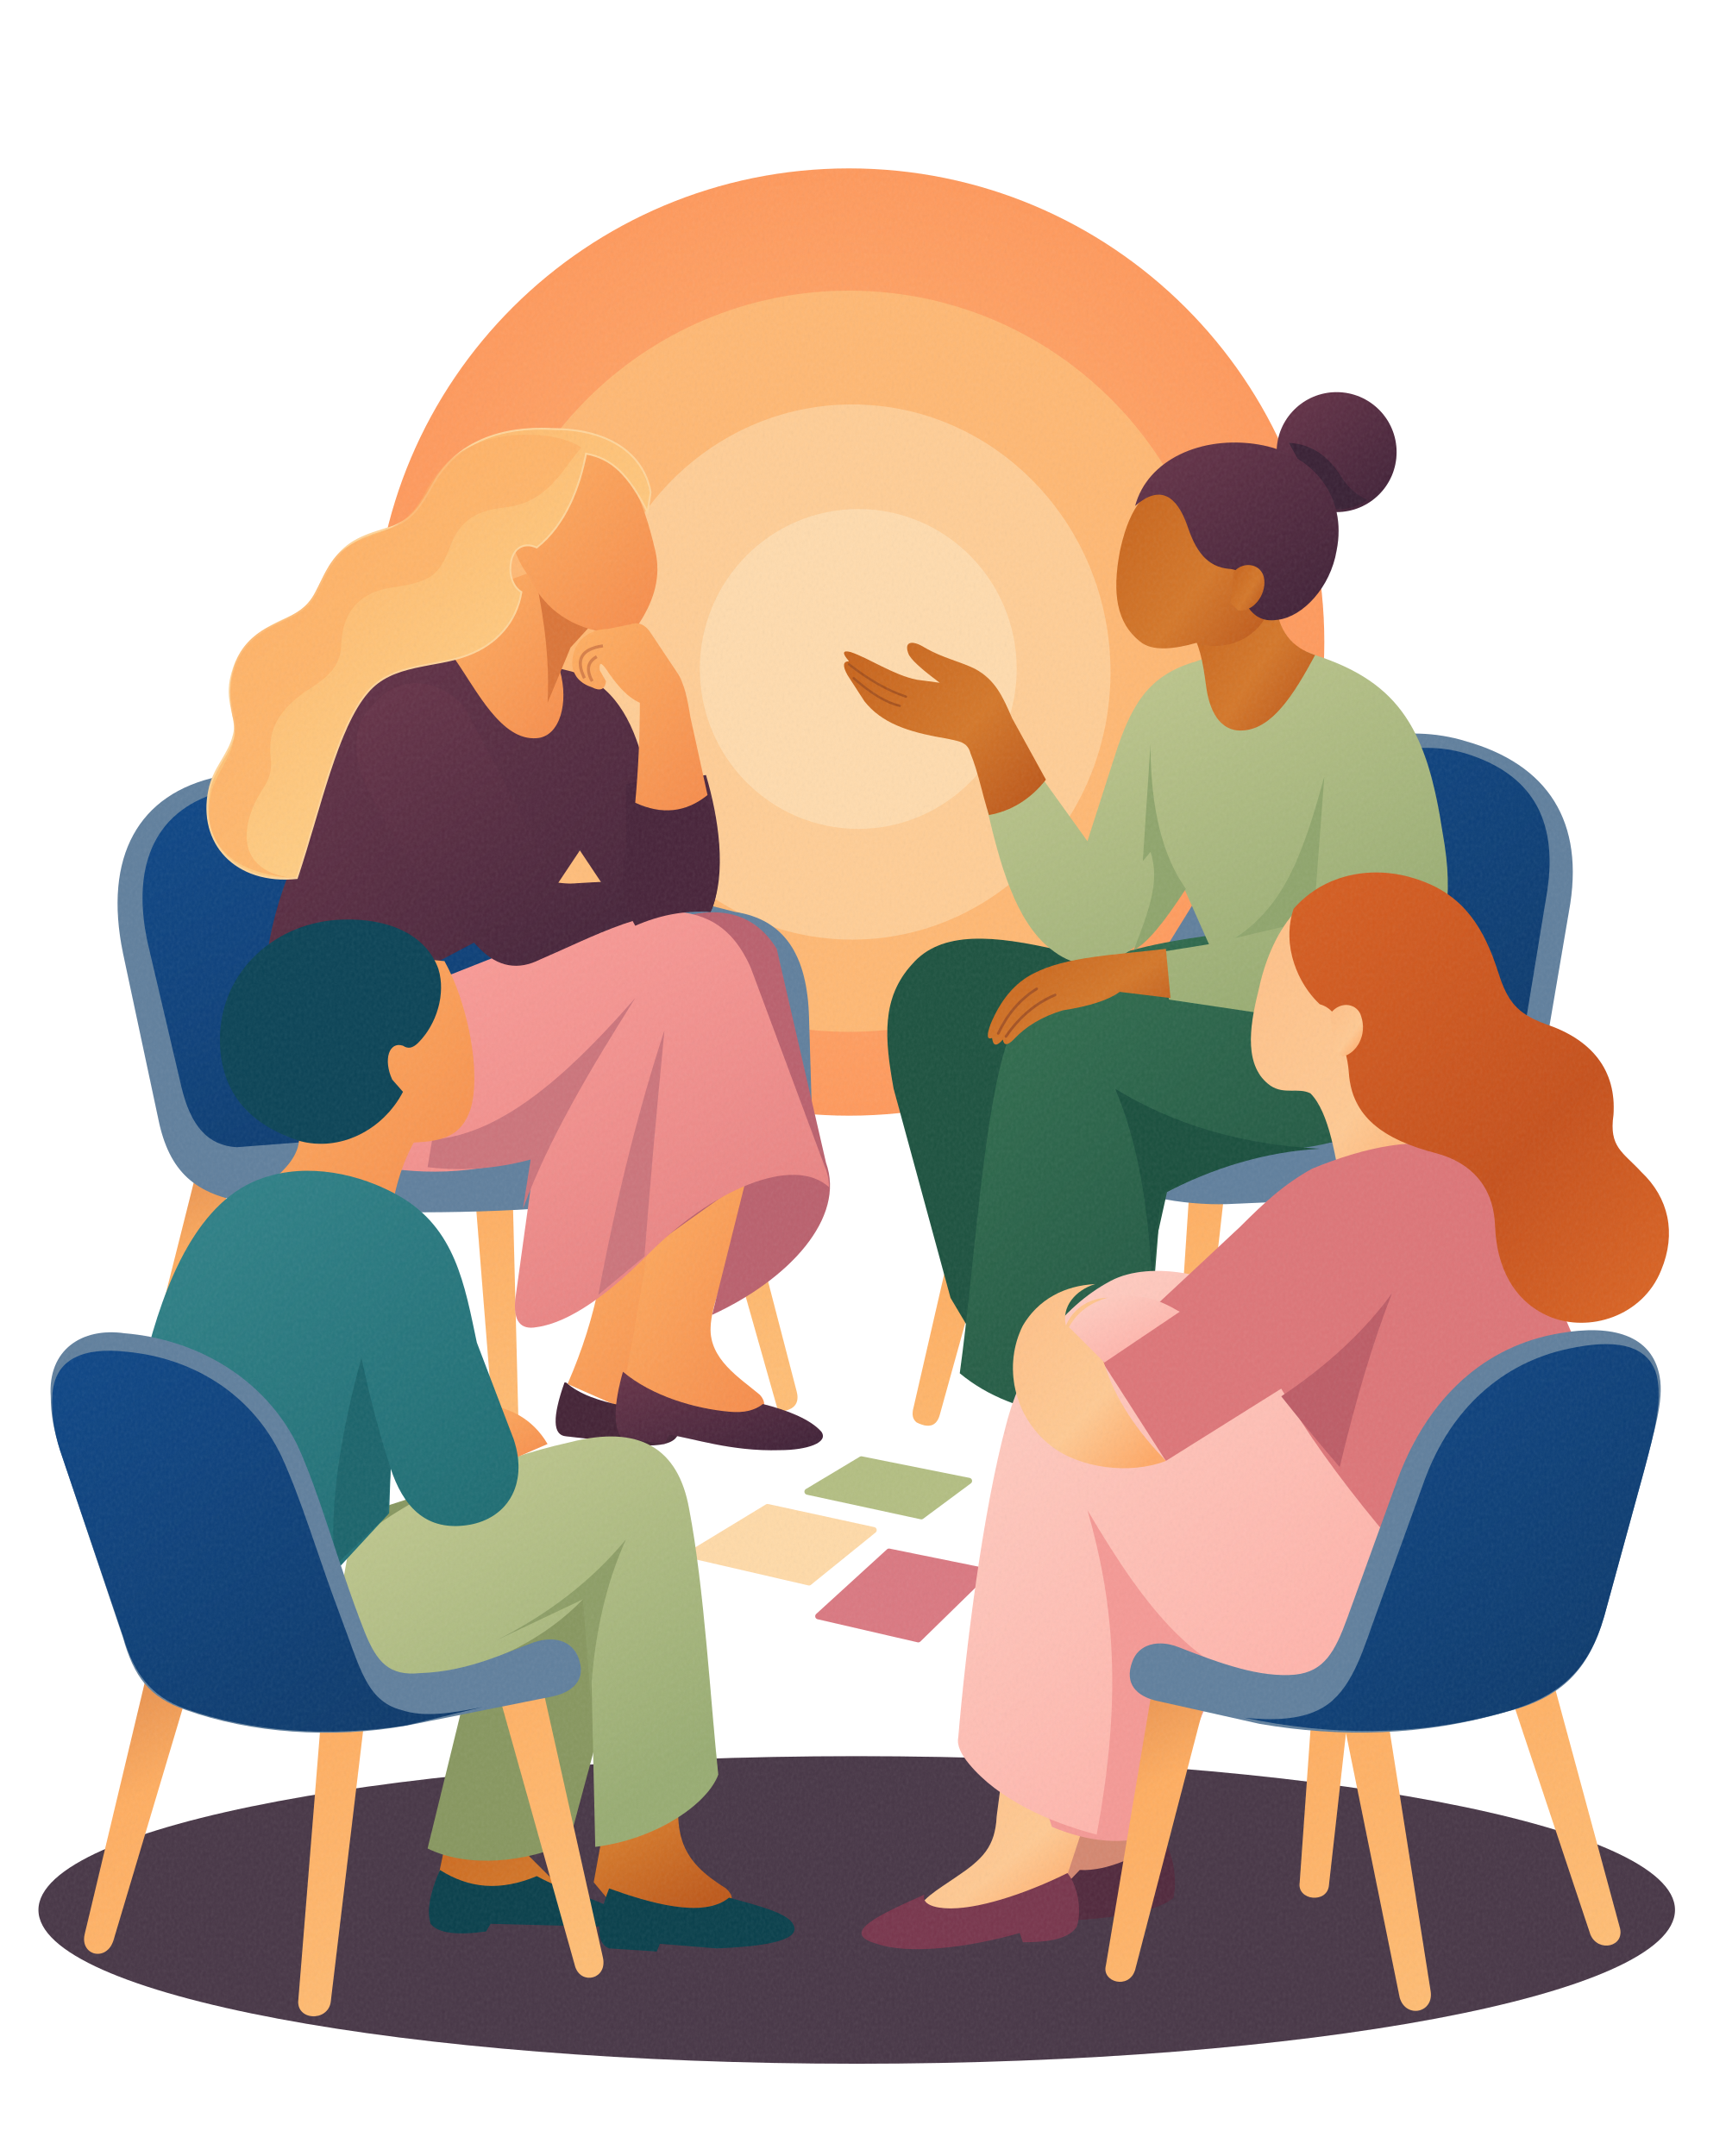
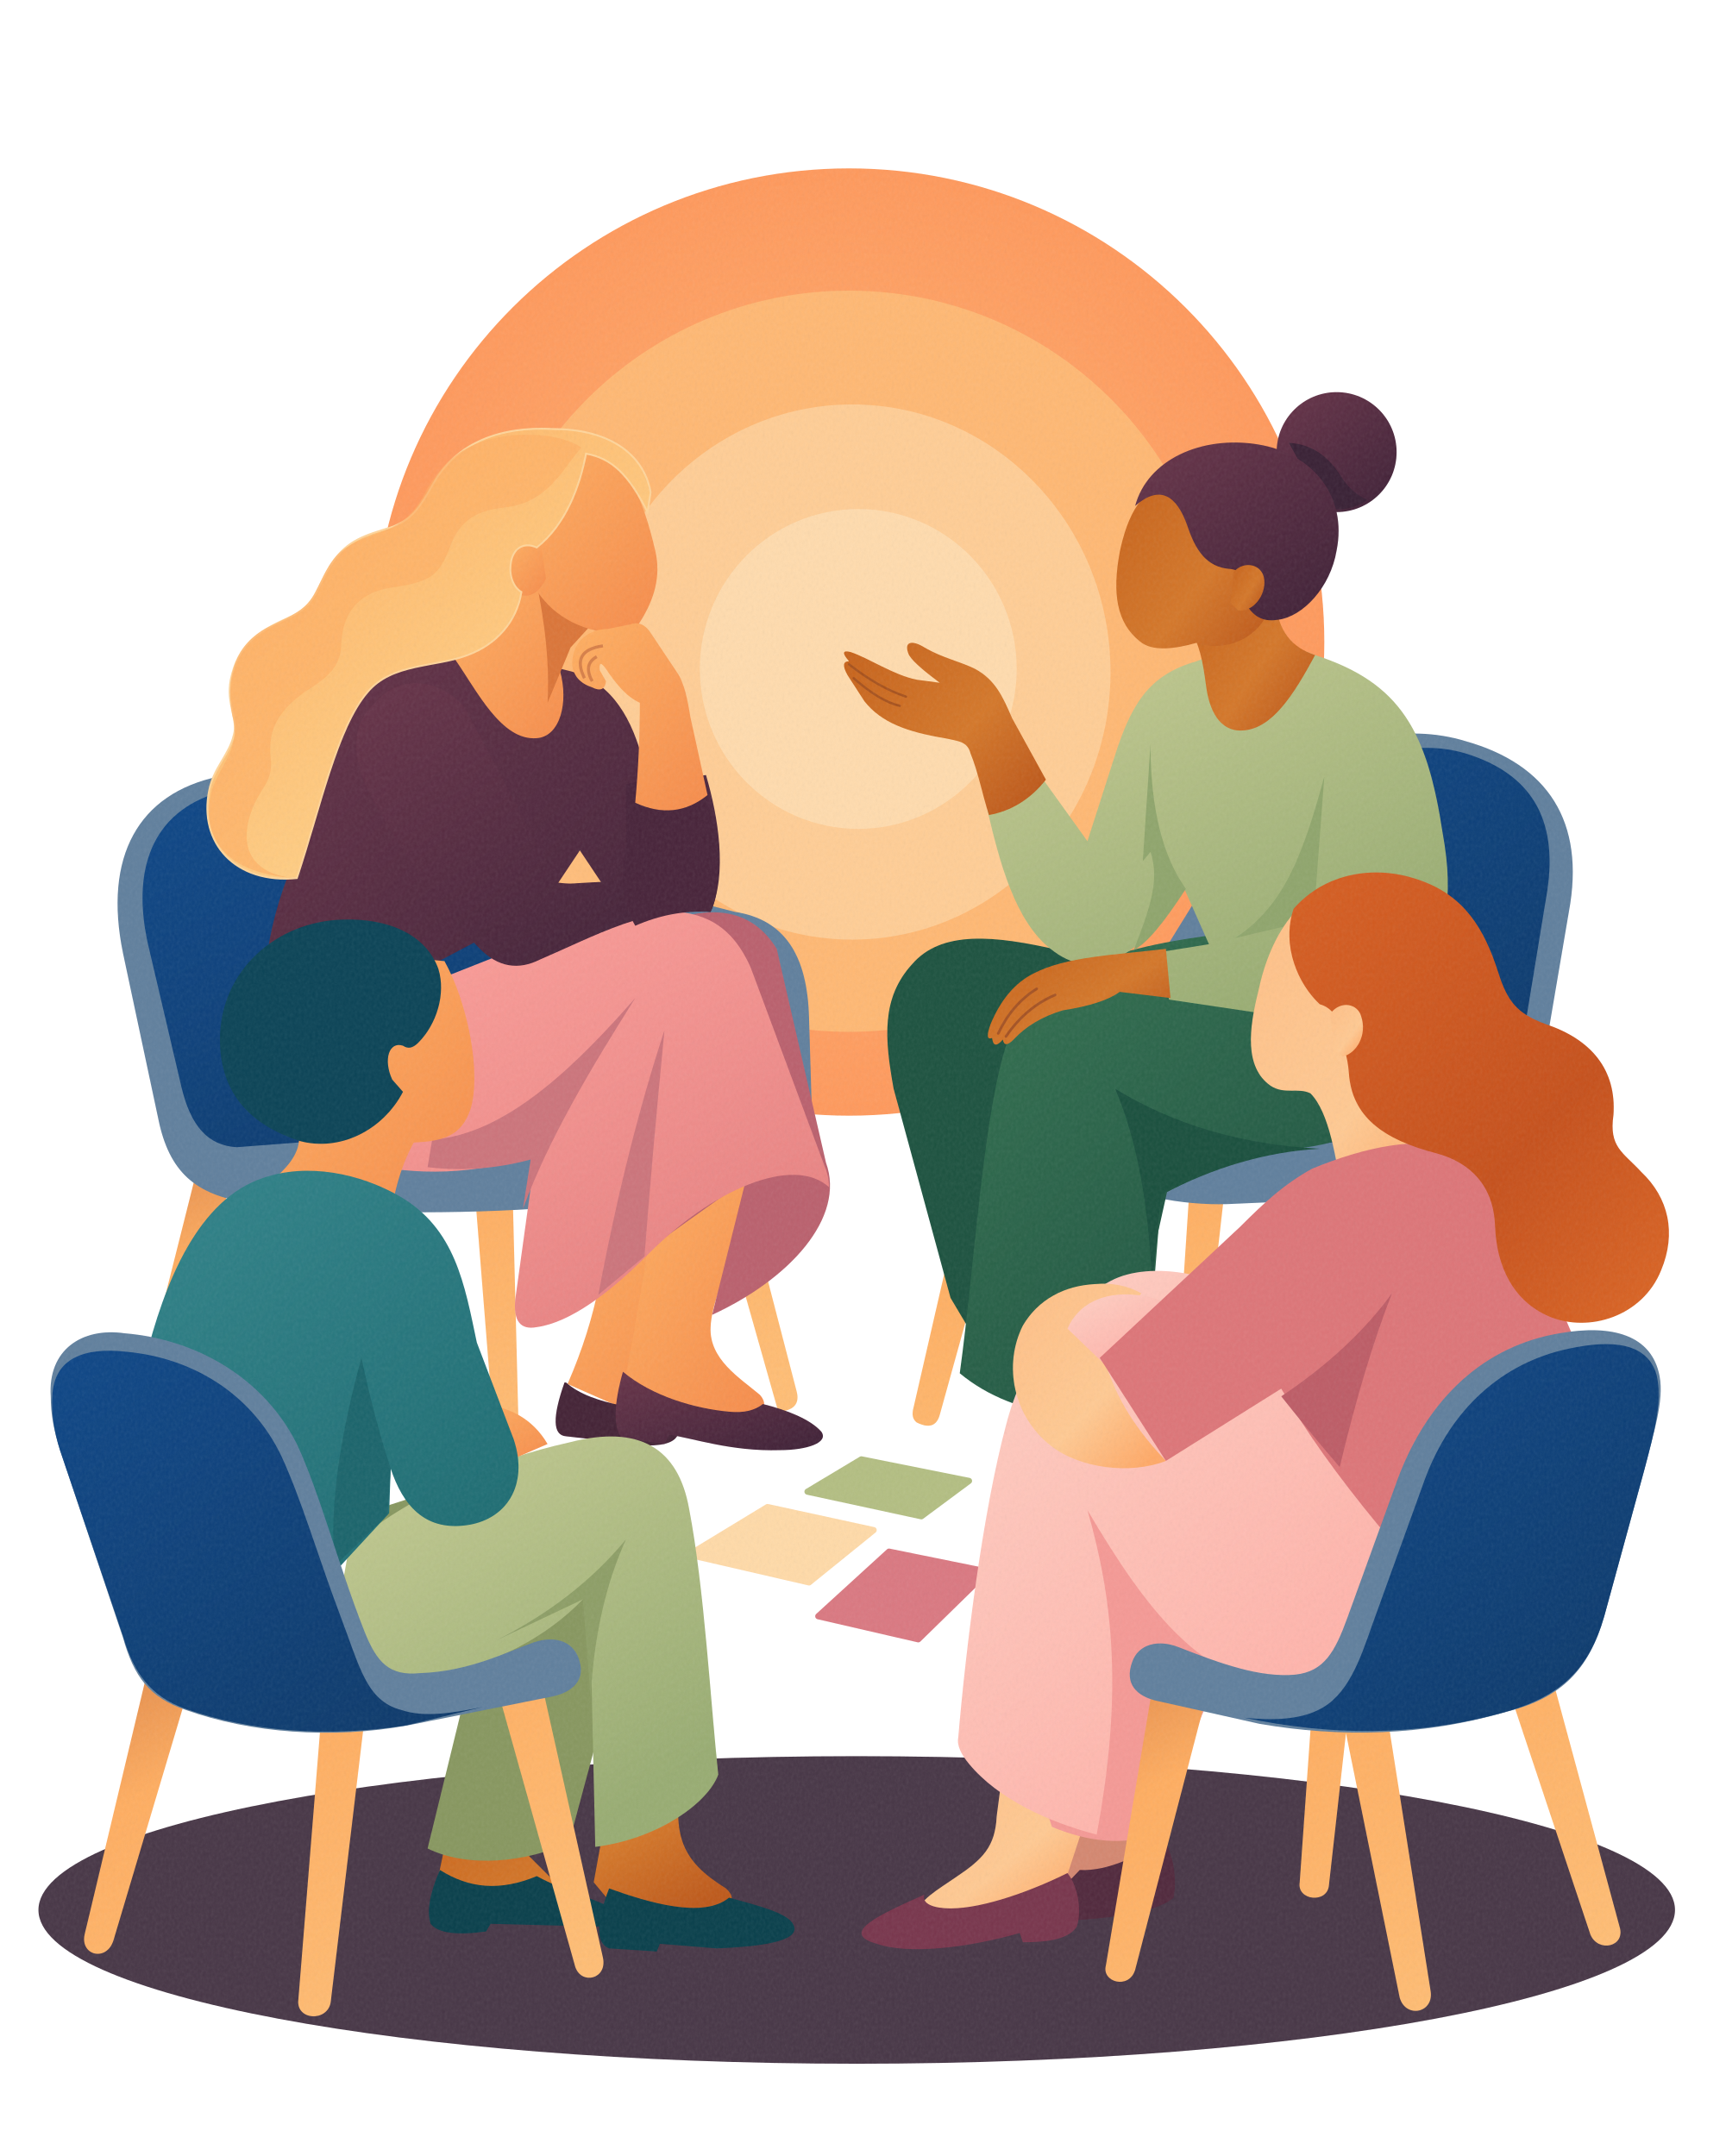
<svg xmlns="http://www.w3.org/2000/svg" viewBox="0 0 1122 1402" width="1122" height="1402" role="img" aria-labelledby="title desc">
  <defs>
    <linearGradient id="plum" x2=".85" y2="1">
      <stop stop-color="#673348" />
      <stop offset="1" stop-color="#402137" />
    </linearGradient>
    <linearGradient id="upholstery" x2=".8" y2="1">
      <stop stop-color="#0D4687" />
      <stop offset="1" stop-color="#0C396B" />
    </linearGradient>
    <linearGradient id="rose" x2=".72" y2="1">
      <stop stop-color="#ffa29c" />
      <stop offset="1" stop-color="#e78181" />
    </linearGradient>
    <linearGradient id="sage" x2=".6" y2="1">
      <stop stop-color="#c6cc93" />
      <stop offset="1" stop-color="#98ac72" />
    </linearGradient>
    <linearGradient id="forest" x2=".8" y2="1">
      <stop stop-color="#347150" />
      <stop offset="1" stop-color="#1b503f" />
    </linearGradient>
    <linearGradient id="gold" x2=".9" y2="1">
      <stop stop-color="#ffaf61" />
      <stop offset="1" stop-color="#f78d4c" />
    </linearGradient>
    <linearGradient id="umber" x2="1" y2=".8">
      <stop stop-color="#c66119" />
      <stop offset=".62" stop-color="#d47729" />
      <stop offset="1" stop-color="#be591a" />
    </linearGradient>
    <linearGradient id="peach" x2=".85" y2="1">
      <stop stop-color="#ffbf86" />
      <stop offset=".65" stop-color="#ffc992" />
      <stop offset="1" stop-color="#ffa967" />
    </linearGradient>
    <linearGradient id="blonde" x2=".8" y2="1">
      <stop stop-color="#ffad5e" />
      <stop offset="1" stop-color="#ffda92" />
    </linearGradient>
    <linearGradient id="copper" x2=".9" y2="1">
      <stop stop-color="#d65e21" />
      <stop offset=".65" stop-color="#c6501b" />
      <stop offset="1" stop-color="#d96323" />
    </linearGradient>
    <linearGradient id="linen" x2=".8" y2="1">
      <stop stop-color="#ffd0c4" />
      <stop offset="1" stop-color="#ffada5" />
    </linearGradient>
    <linearGradient id="wood" x2=".7" y2="1">
      <stop stop-color="#df8748" />
      <stop offset=".3" stop-color="#ffad60" />
      <stop offset="1" stop-color="#ffbd74" />
    </linearGradient>
    <linearGradient id="teal" x2=".8" y2="1">
      <stop stop-color="#31838a" />
      <stop offset="1" stop-color="#1d6c72" />
    </linearGradient>
    <radialGradient id="sun">
      <stop stop-color="#ffb373" />
      <stop offset="1" stop-color="#ff995c" />
    </radialGradient>
    <pattern id="paper" width="128" height="128" patternUnits="userSpaceOnUse">
      <path d="M0 0h128v128H0z" filter="url(#fibres)" />
    </pattern>
    <filter id="fibres" x="0" y="0" width="100%" height="100%">
      <feTurbulence type="fractalNoise" baseFrequency=".55 .38" numOctaves="3" stitchTiles="stitch" />
      <feColorMatrix type="saturate" values="0" />
    </filter>
  </defs>
  <style>
    /* Reveal the smallest disc first, then expand outwards. People remain still. */
    #sunlight &gt; * { transform-box: view-box; transform-origin: 558px 435px; animation: sun-arrive 1300ms cubic-bezier(.22,.68,.25,1) both; }
    #sunlight [data-part="centre"] { animation-delay: 100ms; }
    #sunlight [data-part="peach"] { animation-delay: 340ms; }
    #sunlight [data-part="amber"] { animation-delay: 580ms; }
    #sunlight [data-part="outer"] { animation-delay: 820ms; }
    @keyframes sun-arrive {
      0% { opacity: 0; transform: scale(.68); }
      48% { opacity: 1; transform: scale(1.035); }
      73% { opacity: 1; transform: scale(.988); }
      100% { opacity: 1; transform: scale(1); }
    }
    @media (prefers-reduced-motion: reduce) { #sunlight &gt; * { animation: none; } }
  </style>
  <g id="artwork">
    <g id="sunlight">
      <ellipse data-part="outer" cx="552" cy="417.5" rx="309" ry="308" fill="url(#sun)" />
      <circle data-part="amber" cx="552" cy="430" r="241" fill="#ffb873" />
      <ellipse data-part="peach" cx="554" cy="437" rx="168" ry="174" fill="#ffcd95" />
      <ellipse data-part="centre" cx="558" cy="435" rx="103" ry="104" fill="#ffdbad" />
    </g>
    <ellipse id="rug" cx="557" cy="1242" rx="532" ry="100" fill="#473646" />
    <g id="back-chairs">
      <g fill="url(#wood)">
        <path d="m132 745 23 9-43 137q-6 15-18 5zM308 766l25-2 4 158q-2 12-16 7zM461 759l18-4 39 150q3 12-12 13z" />
        <path d="m634 741 25 6-48 173q-3 11-15 5-4-3-2-10zM775 748l24 1-15 133-18 3zM951 733l22-6 18 151-18 6z" />
      </g>
      <path fill="#607F9D" d="M142 505c-52 11-75 52-62 115l23 108c7 34 24 49 58 54 43 7 128 8 187 4l144-18c23-3 36-18 36-40l-2-66c-1-41-16-64-48-69l-202-51z" />
      <path fill="url(#upholstery)" d="M147 514c-46 11-62 48-51 99l22 94c6 25 17 38 36 39l117-9 203-64-9-69-194-49z" />
      <path fill="#607F9D" d="M825 508c44-28 89-38 128-26 53 15 78 52 67 111l-24 141c-5 29-28 41-61 43l-137 6c-29 1-66-6-82-18l20-113z" />
      <path fill="url(#upholstery)" d="M841 515c41-24 79-35 112-25 42 13 60 42 53 89l-23 140-105 23-135 10z" />
    </g>
    <g id="listener-at-left">
      <path fill="url(#gold)" d="M399 765l80-14c-12 38-26 76-37 104l-39 60-34-15c20-46 25-82 30-135z" />
      <path fill="url(#gold)" d="M431 760l65-8c-6 43-33 85-34 111-1 21 19 33 32 44 9 10-5 17-23 15l-66-19c10-46 15-91 26-143z" />
      <path fill="#432235" d="M368 899c9 8 22 12 36 15l32 8 5 10q-2 8-20 8l-53-6q-13-1-1-35z" />
      <path fill="url(#plum)" d="M405 892c19 16 47 24 69 26 10 1 17-1 22-5 16 4 31 10 38 18 5 7-9 12-27 12-32 1-57-8-72-10l-3 6-28-4q-8-11 1-43z" />
      <path fill="#ba606d" d="M400 616q76-46 105 1l32 139c13 36-24 76-74 99l22-88-105 75z" />
      <path fill="url(#rose)" d="M185 672c66-17 154-61 209-74 57-14 80 0 94 31l48 129q3 7 3 14c-23-21-76 1-119 45-23 23-49 43-71 46q-16 3-14-18l13-94c-39 13-77 14-115 5-38-9-65-36-48-84z" />
      <path fill="#cc747b" d="M281 741c49-3 96-51 132-92-29 46-56 91-73 137l5-32q-33 9-67 5zM432 670q-8 82-13 147l-30 25q18-96 43-172z" />
      <path fill="url(#plum)" d="M187 570c13-63 24-112 60-129l55-21 67 16c26 6 40 27 48 55l16 98-53 3-33-31-37 51-104 55-32 37c-5-53-4-89 13-134z" />
      <path fill="#ffbd7a" d="m363 574 14-21 16 24z" />
      <path fill="url(#gold)" d="M301 388l50-18 25 30-12 36c6 21 0 43-15 44-23 2-39-31-53-51z" />
      <path fill="#db7538" d="M348 375l44 23-21 23-15 36q2-36-8-82z" />
      <path fill="url(#gold)" d="M337 294c26-12 55-5 72 18 8 12 13 29 17 46 4 17-1 32-9 45-5 9-13 10-25 8-24-4-40-18-48-36-16-21-18-51-7-81z" />
+       <path fill="url(#gold)" d="M352 357c-8-7-18-4-21 5-4 12 0 22 8 25 7 2 13-4 16-11z" />
      <path fill="url(#blonde)" stroke="#ffd59a" stroke-width="1.2" d="M193 571c-40 4-64-23-57-57 3-15 13-23 16-36 3-10-5-20-2-36 5-23 17-31 37-40 20-9 18-20 29-36 10-15 22-18 38-23 14-5 19-13 28-29 15-26 43-37 78-35 33 0 58 14 63 41l-2 13c-12-24-23-35-40-38-4 21-13 46-32 61-9-4-16 1-17 11-1 8 2 15 7 18-3 19-16 34-35 41-21 8-49 5-65 24-20 23-31 76-46 121z" />
      <path fill="#ffae62" opacity=".64" d="M192 571c-27-2-37-19-29-42 5-16 15-20 13-36-2-20 6-31 22-43 20-12 24-20 24-34 2-20 13-31 33-34 28-4 31-9 39-30 7-15 17-20 34-22 28-3 37-24 50-39-12-8-33-10-52-7-27 5-40 18-51 39-10 17-19 20-35 26-24 8-26 19-35 36-6 12-15 15-29 22-21 10-30 30-25 58 6 21-7 31-13 48-8 28 5 55 54 58z" />
      <path fill="url(#plum)" d="M243 458c17-21 44-16 59 2l61 115 36-2 15-63 45-6c8 27 14 64 3 89-39-5-76 16-111 31-14 7-27 5-39-7-26-26-58-73-73-104-9-18-12-41 4-55z" />
      <path fill="#472339" d="M407 510l8-2 40-3c9 25 17 68 7 88-17-1-33 2-49 9-10-17-9-33-6-52z" />
      <path fill="url(#gold)" d="M413 522c2-22 3-43 3-65-9-4-16-13-22-22q-5-7-4 1l4 7q-1 8-9 4-12-4-13-15c0-16 12-23 23-23l15-3q8-3 14 7l16 24c5 7 7 18 9 30l11 50q-21 17-47 5z" />
      <path fill="none" stroke="#d77f48" stroke-width="2" d="M380 441q-9-18 12-21m-7 23q-6-11 3-16" />
    </g>
    <g id="speaker">
      <path fill="#1c523f" d="M689 618c-43-10-77-13-96 9-20 22-18 48-12 81l37 136 41 69 74-22 48-216z" />
      <path fill="url(#forest)" d="M775 610c43-7 88-8 111 17 23 24 18 67 1 105-18 17-58 14-87 22l-45 23-7 87-54 57c-29-4-52-13-70-28 10-73 15-168 31-216 12-36 53-57 120-67z" />
      <path fill="#194f3d" d="M725 708q57 35 133 39-52 3-103 30l-6 59q-3-79-24-128z" />
      <path fill="url(#sage)" d="M778 430c-32 9-43 29-54 64l-17 53-28-39-37 19c8 34 18 72 41 90 27 22 57 8 87-39l16 36-31 5 5 31 74 11 89-32c16-17 23-43 15-87-10-66-27-98-83-116l-34-13z" />
      <path fill="#8fa56c" d="M748 484c0 42 8 73 23 94-15 23-25 35-34 40 11-28 17-46 11-64l-5 6zM861 505c-14 51-26 84-58 105l51-12z" />
      <path fill="url(#umber)" d="M773 408c7 11 9 22 11 37 2 17 9 31 24 30 19-1 33-23 47-49-15-5-24-15-26-36l-43-13z" />
      <path fill="url(#umber)" d="M764 311c25-10 58 2 68 26 8 20 1 54-14 71-12 13-30 14-40 10-14 4-29 6-37-1-15-12-18-31-13-58 5-24 14-42 36-48z" />
      <circle cx="869" cy="294" r="39" fill="url(#plum)" />
      <path fill="#382034" d="M838 288q21 1 34 22 7 11 17 15-13 9-28 5z" />
      <path fill="url(#plum)" d="M738 329c8-30 43-46 80-40 36 6 58 34 51 69-4 24-22 43-38 45-12 2-18-4-23-14 5-12 0-18-8-19-16-1-23-13-28-28-7-20-18-27-34-13z" />
      <path fill="url(#umber)" d="M802 372c7-8 19-5 20 5 1 10-7 21-17 20l-5-5z" />
      <path fill="url(#umber)" d="M643 530c-4-12-7-28-12-40-2-8-8-8-17-10-24-4-41-10-52-24l-11-17q-5-9 1-9-7-8 1-6c12 4 28 15 43 18l15 2c-8-6-17-13-20-18-4-9 2-10 10-5 12 7 23 9 33 14 13 7 18 18 24 32l22 40q-15 19-37 23z" />
      <path fill="none" stroke="#a6511c" stroke-width="1.5" stroke-linecap="round" d="M552 432q19 15 37 21m-34-12q17 15 30 18" />
      <path fill="url(#umber)" d="M758 617l3 32-33-4q-11 8-37 12-20 6-32 19-6 6-7 0-6 7-7-1-5 2-1-9 10-24 28-33c21-11 53-12 86-16z" />
      <path fill="none" stroke="#a45223" stroke-width="1.7" stroke-linecap="round" d="M649 672q9-19 25-29m-20 31q13-19 32-27" />
    </g>
    <g id="floor-cards" stroke-linejoin="round" stroke-width="4">
      <path fill="#b3be82" stroke="#b3be82" d="m525 970 35-21 70 14-31 23z" />
      <path fill="#ffdaa8" stroke="#ffdaa8" d="m448 1011 51-31 69 15-42 34z" />
      <path fill="#da7881" stroke="#da7881" d="m532 1051 46-42 64 13-45 44z" />
    </g>
    <g id="front-left-listener">
      <path fill="url(#umber)" d="m296 1168 52 7-4 32 19 19-60 12-19-13zM396 1169l47-14c-6 39 0 55 29 73q11 10-10 16l-66-8-10-12z" />
      <path fill="#083f4b" d="M286 1216c19 12 39 14 63 4 18 10 40 15 53 23l-5 10-78-2-3 5q-29 4-36-5-4-12 6-35zM396 1228c25 9 61 20 78 6 18 5 39 10 42 18 5 11-25 14-50 15l-37-3-2 5-31-2q-13-5 0-39z" />
      <path fill="#87975f" d="M235 985c53-19 101-31 140-32l43 67-48 178c-27 13-66 17-92 4l33-135-80 21z" />
      <path fill="url(#sage)" d="M227 1006c38-33 93-57 143-68 46-12 71 4 78 43 10 52 14 127 19 173-7 19-40 42-80 47l-3-134-5-27c-30 31-72 48-113 52l-50-25z" />
      <path fill="#8d9e66" d="M322 1067q52-26 85-66-20 44-23 103l-5-64z" />
      <path fill="url(#gold)" d="M193 731c4 12 0 22-12 33l-4 22 75 17c3-22 7-42 17-60 19-1 31-4 37-22 7-24-2-69-17-96l-63-6z" />
      <path fill="#0a4356" d="M195 742c-31-10-52-30-52-66 0-45 37-77 80-78 30-1 54 10 62 32 5 16-1 36-13 48-4 4-7 4-10 2-9-3-13 9-7 22l7 8c-13 25-41 39-67 32z" />
      <path fill="url(#gold)" d="M311 913c19 1 35 9 45 26l-30 13-23-9z" />
      <path fill="url(#teal)" d="M94 886c13-53 35-106 77-120 29-10 63-3 89 12 36 21 42 57 50 95l24 63c10 30-5 53-32 56-26 3-40-13-48-37l-1 29-36 39-67-37z" />
      <path fill="#1a646b" d="M235 883q8 38 19 72l-2 30-34 33c-5-38 5-92 17-135z" />
    </g>
    <g id="front-right-listener">
      <path fill="url(#peach)" d="m654 1135 59 11-13 76-32 22-69-1c-4-6 12-15 22-22 18-12 26-20 27-40z" />
      <path fill="#d48770" d="m720 1140 47 4-13 68-34 18-28-5z" />
      <path fill="#50283c" d="M702 1216c19 1 39-10 55-19 7 11 8 28 6 37-11 10-45 14-71 15l-10-12z" />
      <path fill="#78354c" d="M601 1232c-2 6 6 9 17 9 22 0 54-12 76-23 8 10 9 27 6 35-6 9-22 10-35 10l-2-6c-35 10-73 14-93 7-25-7 2-19 31-32z" />
      <path fill="#f59995" d="M701 914c33-35 73-62 122-69l73 85-80 123c-35 46-45 98-66 140-19 7-42 5-66-5l-28-80z" />
      <path fill="url(#linen)" d="M623 1130c5-59 16-147 31-203 11-43 36-77 68-94 26-14 75-5 105 21 31 28 54 82 89 125l-33 95c-10 23-25 32-56 24-49-12-80-48-120-116 17 59 23 120 6 211-31-8-64-23-83-46-5-6-8-12-7-17z" />
      <path fill="url(#peach)" d="M841 594c24-24 62-25 89-7l28 141-25 41-60 13c-4-29-9-59-21-71-8-4-17 1-26-5-17-12-14-37-8-61 4-19 11-37 23-51z" />
+       <path fill="url(#peach)" d="M718 884c8 27 22 47 40 66-23 9-56 5-75-10-24-19-31-52-18-78 10-17 27-26 47-27 11-1 21 1 30 6l-10 15z" />
+       <path fill="url(#linen)" d="M694 864c7-16 23-24 44-22 14 1 25 7 34 14l-52 33z" />
      <path fill="#dd7578" d="M853 760c34-14 70-22 95-12 26 10 46 43 58 82l24 56-103 98-30 9c-28-34-48-62-64-90l-75 47-43-67 91-85c17-17 29-28 47-38z" />
      <path fill="#bd5c66" d="M833 908q45-30 72-67-18 46-34 113-19-22-38-46z" />
-       <path fill="url(#peach)" d="M717 884c8 27 23 47 41 66-23 9-56 5-75-10-24-19-31-52-18-78 10-17 27-26 47-27-13 4-22 15-19 27 5-12 17-19 30-18l16 4-21 20z" />
-       <path fill="url(#linen)" d="M695 863c8-15 26-23 45-20 11 1 20 6 27 10l-49 33z" />
      <path fill="url(#copper)" d="M841 591c20-23 52-29 81-19 30 10 43 32 52 60 6 19 12 27 31 34 30 10 46 30 44 59-3 21 6 24 18 37 18 17 23 40 13 64-12 30-47 41-73 30-23-10-34-32-35-59-1-26-16-41-38-47-35-9-55-24-57-52-1-12-3-18-9-24 4-9 0-18-10-21-14-13-25-38-17-62z" />
      <path fill="url(#peach)" d="M865 659c7-9 18-6 20 2 4 12-3 24-12 26l-6-5z" />
    </g>
    <g id="foreground-chairs">
      <g fill="url(#wood)">
        <path d="m97 1082 28 8-51 171c-4 15-22 11-19-3zM210 1102l29-1-24 201c-2 13-23 12-21-2zM321 1090l29-5 42 188c3 14-14 18-18 6z" />
        <path d="m752 1081 37 4-51 196c-4 13-22 8-19-3zM854 1097l24 4-14 125c-1 12-21 10-19-2zM870 1102l29-5 31 197c3 15-16 19-20 5zM975 1081l29-9 49 181c4 13-14 17-19 5z" />
      </g>
      <path fill="#607F9D" d="M33 908c-2-30 20-45 48-41 48 4 91 30 112 72 15 32 27 79 44 122 8 20 16 29 36 27 32-1 57-14 74-20 15-5 27 0 30 13 3 11-4 19-17 22l-95 19c-49 9-102 5-144-10-24-8-34-22-41-47L39 943c-4-13-6-23-6-35z" />
      <path fill="url(#upholstery)" d="M34 908c1-25 21-32 48-29 44 4 82 28 101 68 13 28 24 66 38 103 13 34 17 56 40 62 15 5 33 2 53-2l-50 12c-51 8-102 4-144-11-22-8-33-23-40-47L39 943q-6-19-5-35z" />
      <path fill="#607F9D" d="M736 1081c4-12 17-15 30-10 28 11 53 20 76 18 19-2 26-15 34-37l33-91c20-53 57-86 105-94 34-6 60 1 65 28 3 16-4 37-10 61l-26 95c-10 35-28 53-63 62-55 16-108 17-161 8l-67-15c-13-3-21-11-16-25z" />
      <path fill="url(#upholstery)" d="M1077 894c-6-21-29-23-57-17-43 9-77 39-94 86l-34 94c-8 23-16 46-35 55-12 6-29 7-48 5 57 12 112 12 167-3 38-10 57-28 67-63l26-95c7-26 12-46 8-62z" />
    </g>
  </g>
  <mask id="paper-cutout" maskUnits="userSpaceOnUse" x="0" y="0" width="1122" height="1402" style="mask-type:alpha">
    <use href="#artwork" />
  </mask>
  <path d="M25 109h1065v1234H25z" fill="url(#paper)" opacity=".095" mask="url(#paper-cutout)" pointer-events="none" />
</svg>
